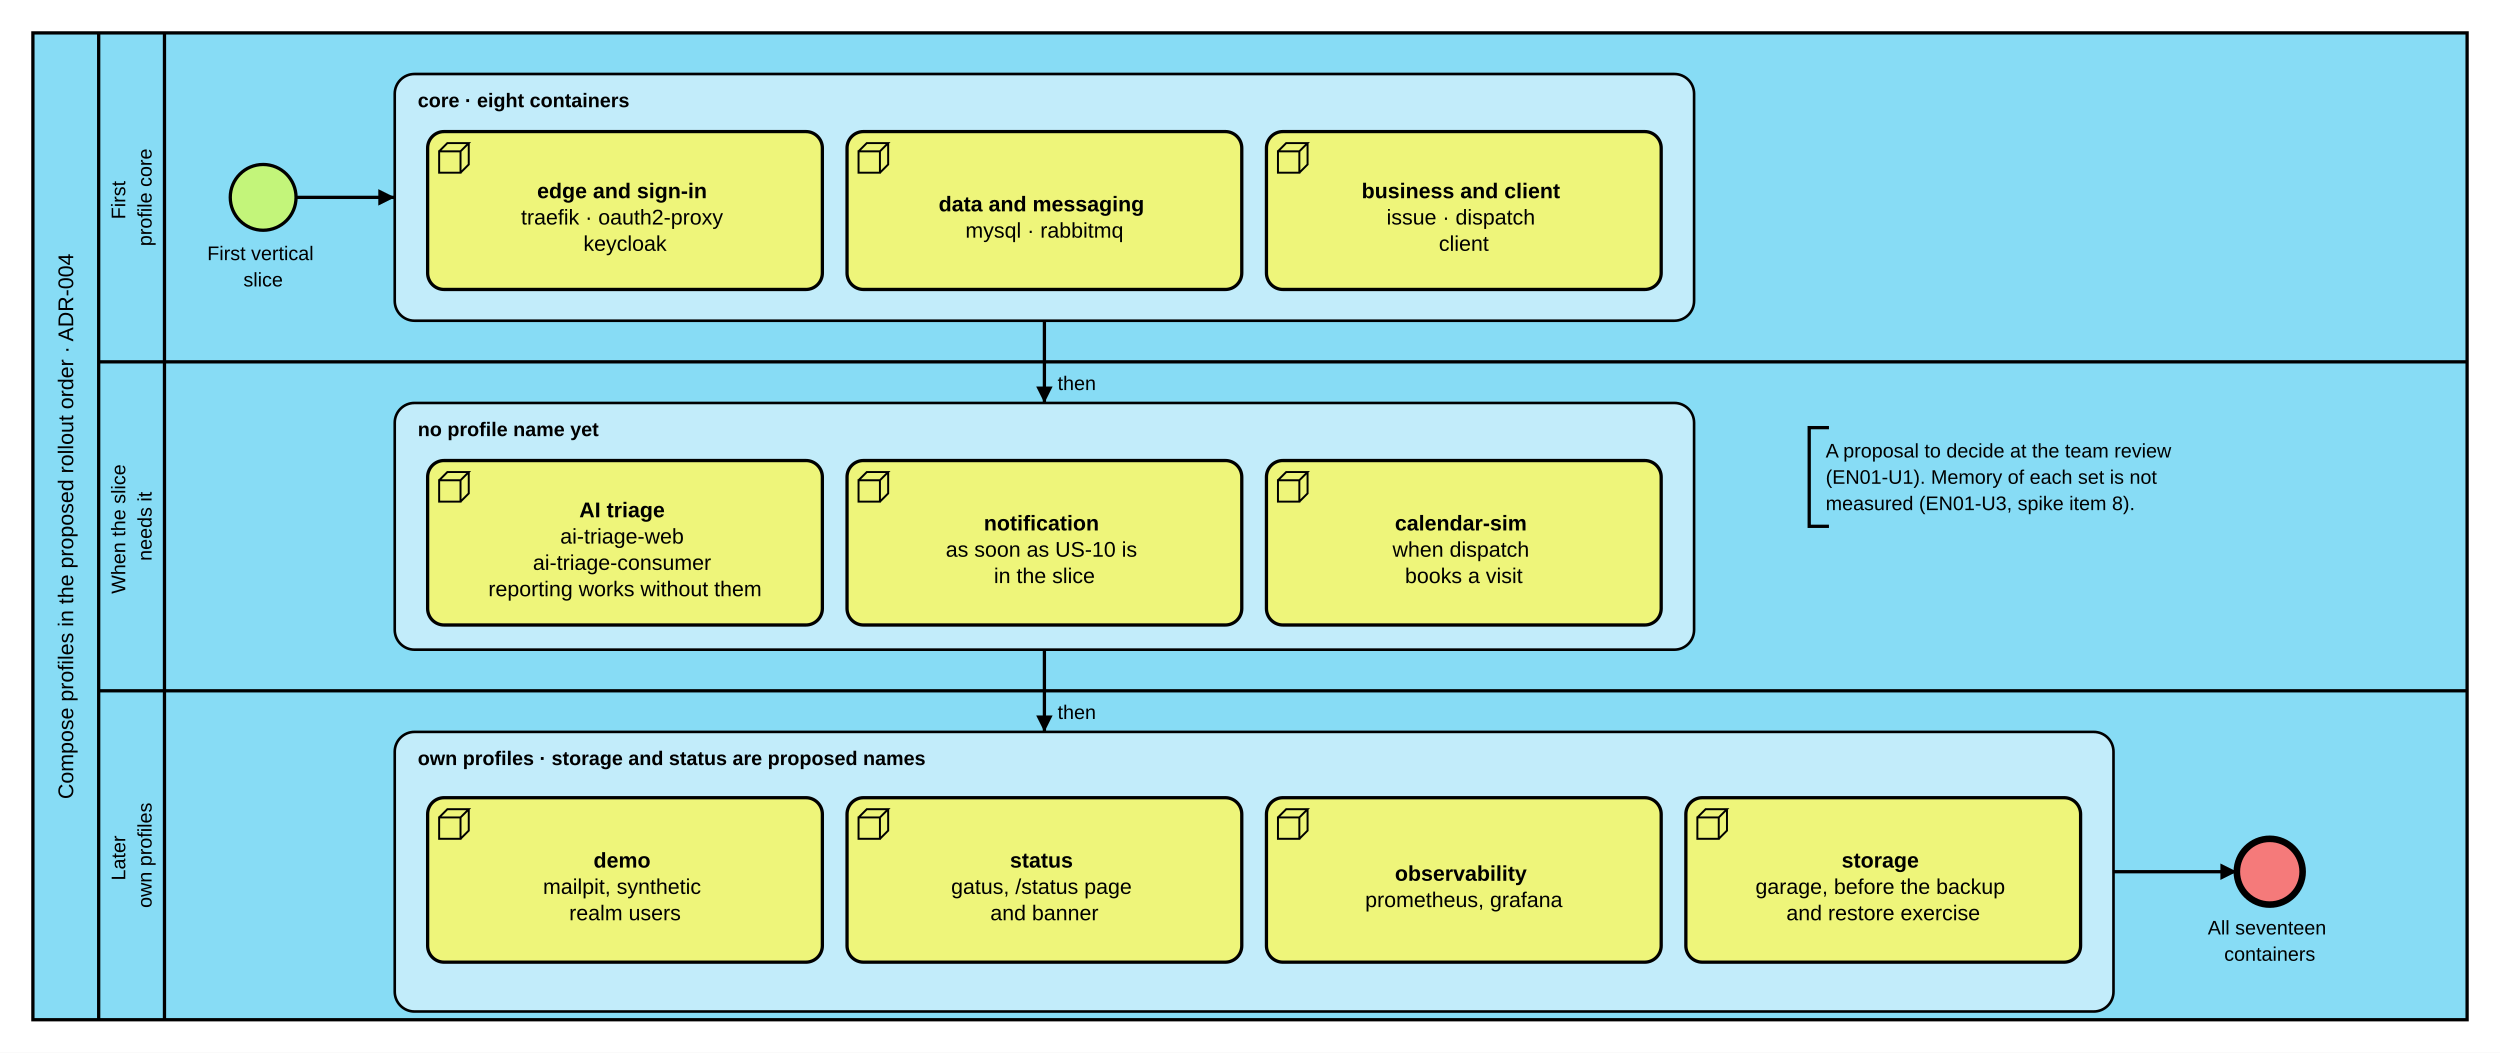
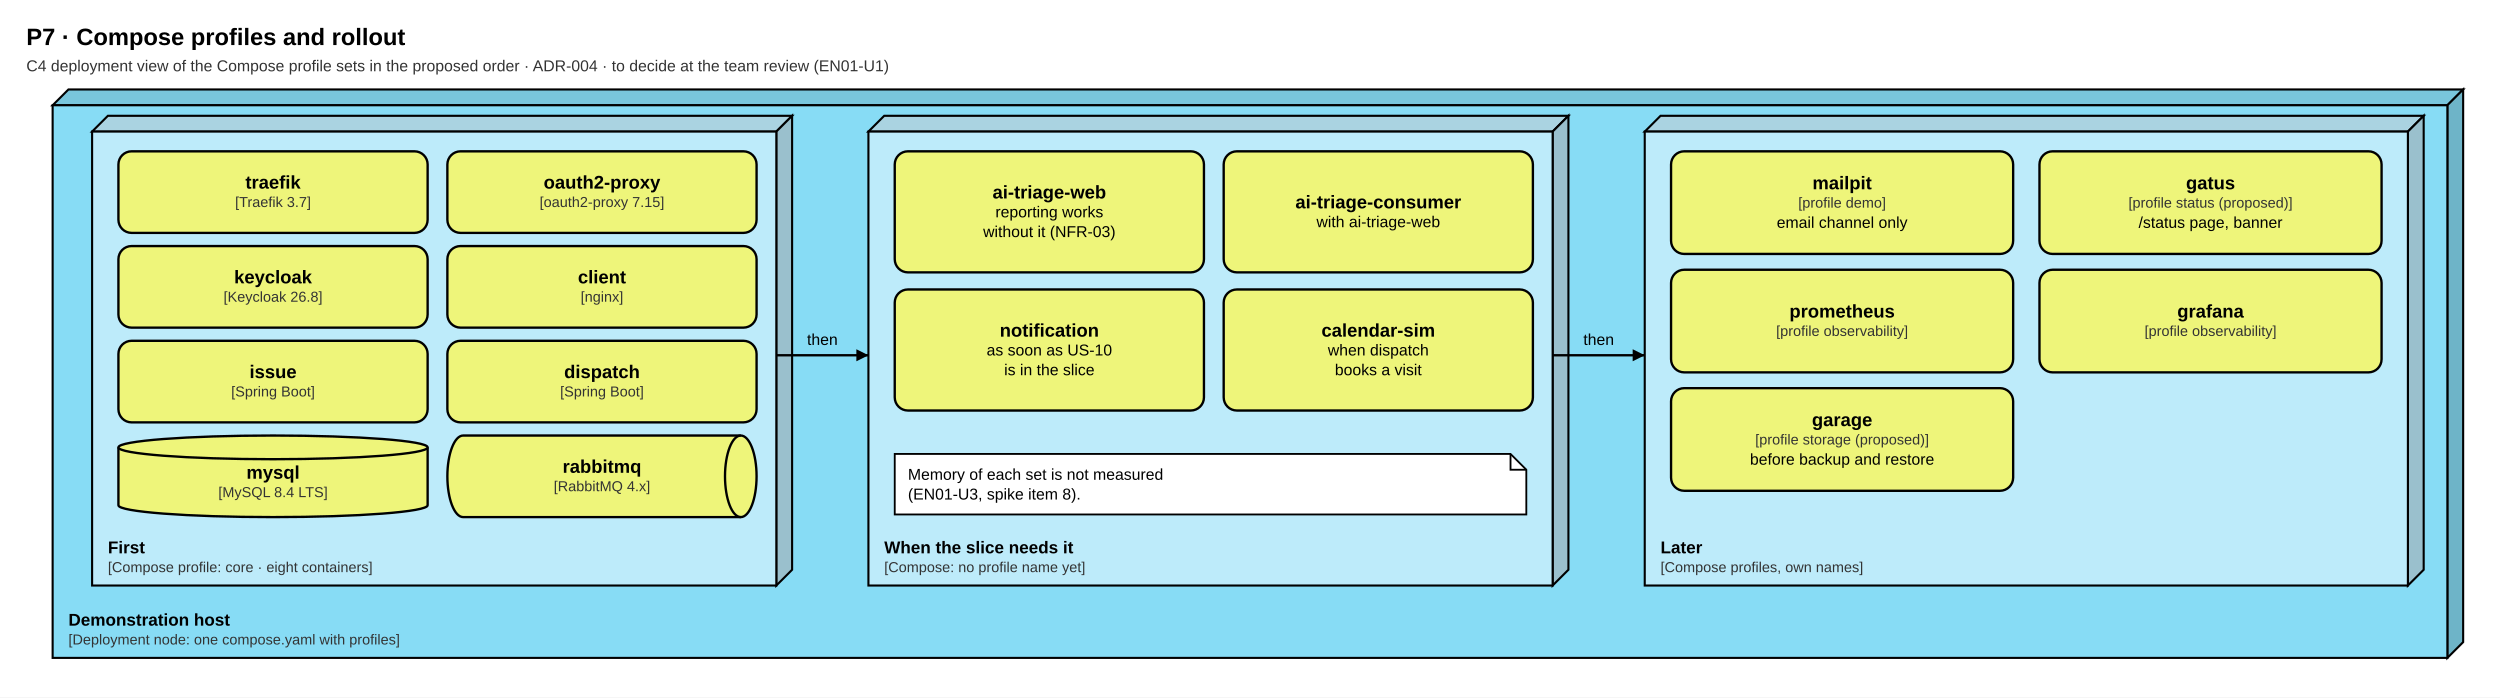
- <svg xmlns="http://www.w3.org/2000/svg" width="1520" height="640" viewBox="0 0 1520 640" font-family="Arial, 'Liberation Sans', Helvetica, sans-serif" fill="#000000">
+ <svg xmlns="http://www.w3.org/2000/svg" width="1900" height="530" viewBox="0 0 1900 530" font-family="Arial, 'Liberation Sans', Helvetica, sans-serif">
  <defs>
-     <marker id="arrow" viewBox="0 0 12 12" refX="11" refY="6" markerWidth="12" markerHeight="12" markerUnits="userSpaceOnUse" orient="auto">
+     <marker id="arrow" viewBox="0 0 12 12" refX="11" refY="6" markerWidth="11" markerHeight="11" markerUnits="userSpaceOnUse" orient="auto">
      <path d="M1 1 L11 6 L1 11 Z" fill="#000000" />
    </marker>
  </defs>
  <rect width="100%" height="100%" fill="#FFFFFF" />
-   <rect x="20" y="20" width="1480" height="600" fill="#87DCF5" stroke="#000000" stroke-width="2" />
-   <path d="M60 20 v600" stroke="#000000" stroke-width="2" />
-   <text x="40.0" y="320.0" font-size="13" text-anchor="middle" dominant-baseline="central" transform="rotate(-90 40.0 320.0)">
-     <tspan x="40.0" dy="0">Compose profiles in the proposed rollout order · ADR-004</tspan>
-   </text>
-   <path d="M100 20 v200" stroke="#000000" stroke-width="2" />
-   <text x="80.0" y="112.0" font-size="12" text-anchor="middle" dominant-baseline="central" transform="rotate(-90 80.0 120.0)">
-     <tspan x="80.0" dy="0">First</tspan>
-     <tspan x="80.0" dy="16">profile core</tspan>
-   </text>
-   <path d="M100 220 v200" stroke="#000000" stroke-width="2" />
-   <text x="80.0" y="312.0" font-size="12" text-anchor="middle" dominant-baseline="central" transform="rotate(-90 80.0 320.0)">
-     <tspan x="80.0" dy="0">When the slice</tspan>
-     <tspan x="80.0" dy="16">needs it</tspan>
-   </text>
-   <path d="M60 220 h1440" stroke="#000000" stroke-width="2" />
-   <path d="M100 420 v200" stroke="#000000" stroke-width="2" />
-   <text x="80.0" y="512.0" font-size="12" text-anchor="middle" dominant-baseline="central" transform="rotate(-90 80.0 520.0)">
-     <tspan x="80.0" dy="0">Later</tspan>
-     <tspan x="80.0" dy="16">own profiles</tspan>
-   </text>
-   <path d="M60 420 h1440" stroke="#000000" stroke-width="2" />
-   <rect x="240" y="45" width="790" height="150" rx="12" fill="#C2ECFA" stroke="#000000" stroke-width="1.6" />
-   <text x="254" y="61.0" font-size="12" text-anchor="start" dominant-baseline="central">
-     <tspan x="254" dy="0" font-weight="bold">core · eight containers</tspan>
-   </text>
-   <rect x="240" y="245" width="790" height="150" rx="12" fill="#C2ECFA" stroke="#000000" stroke-width="1.6" />
-   <text x="254" y="261.0" font-size="12" text-anchor="start" dominant-baseline="central">
-     <tspan x="254" dy="0" font-weight="bold">no profile name yet</tspan>
-   </text>
-   <rect x="240" y="445" width="1045" height="170" rx="12" fill="#C2ECFA" stroke="#000000" stroke-width="1.6" />
-   <text x="254" y="461.0" font-size="12" text-anchor="start" dominant-baseline="central">
-     <tspan x="254" dy="0" font-weight="bold">own profiles · storage and status are proposed names</tspan>
-   </text>
-   <path d="M180 120 L240 120" stroke="#000000" stroke-width="2" fill="none" marker-end="url(#arrow)" />
-   <path d="M635 195 L635 245" stroke="#000000" stroke-width="2" fill="none" marker-end="url(#arrow)" />
-   <text stroke="#87DCF5" stroke-width="5" stroke-linejoin="round" x="643" y="233.0" font-size="12" text-anchor="start" dominant-baseline="central">
-     <tspan x="643" dy="0">then</tspan>
-   </text>
-   <text x="643" y="233.0" font-size="12" text-anchor="start" dominant-baseline="central">
-     <tspan x="643" dy="0">then</tspan>
-   </text>
-   <path d="M635 395 L635 445" stroke="#000000" stroke-width="2" fill="none" marker-end="url(#arrow)" />
-   <text stroke="#87DCF5" stroke-width="5" stroke-linejoin="round" x="643" y="433.0" font-size="12" text-anchor="start" dominant-baseline="central">
-     <tspan x="643" dy="0">then</tspan>
-   </text>
-   <text x="643" y="433.0" font-size="12" text-anchor="start" dominant-baseline="central">
-     <tspan x="643" dy="0">then</tspan>
-   </text>
-   <path d="M1285 530 L1360 530" stroke="#000000" stroke-width="2" fill="none" marker-end="url(#arrow)" />
-   <circle cx="160" cy="120" r="20" fill="#C3F57A" stroke="#000000" stroke-width="2" />
-   <text x="160" y="154.0" font-size="12" text-anchor="middle" dominant-baseline="central">
-     <tspan x="160" dy="0">First vertical</tspan>
-     <tspan x="160" dy="16">slice</tspan>
-   </text>
-   <rect x="260" y="80" width="240" height="96" rx="10" fill="#EEF57A" stroke="#000000" stroke-width="2" />
-   <path d="M267 92 h13 v13 h-13 z M267 92 l5 -5 h13 l-5 5 M280 105 l5 -5 v-13" stroke="#000000" stroke-width="1.2" fill="none" />
-   <text x="380.0" y="116.0" font-size="13" text-anchor="middle" dominant-baseline="central">
-     <tspan x="380.0" dy="0" font-weight="bold">edge and sign-in</tspan>
-     <tspan x="380.0" dy="16">traefik · oauth2-proxy</tspan>
-     <tspan x="380.0" dy="16">keycloak</tspan>
-   </text>
-   <rect x="515" y="80" width="240" height="96" rx="10" fill="#EEF57A" stroke="#000000" stroke-width="2" />
-   <path d="M522 92 h13 v13 h-13 z M522 92 l5 -5 h13 l-5 5 M535 105 l5 -5 v-13" stroke="#000000" stroke-width="1.2" fill="none" />
-   <text x="635.0" y="124.0" font-size="13" text-anchor="middle" dominant-baseline="central">
-     <tspan x="635.0" dy="0" font-weight="bold">data and messaging</tspan>
-     <tspan x="635.0" dy="16">mysql · rabbitmq</tspan>
-   </text>
-   <rect x="770" y="80" width="240" height="96" rx="10" fill="#EEF57A" stroke="#000000" stroke-width="2" />
-   <path d="M777 92 h13 v13 h-13 z M777 92 l5 -5 h13 l-5 5 M790 105 l5 -5 v-13" stroke="#000000" stroke-width="1.2" fill="none" />
-   <text x="890.0" y="116.0" font-size="13" text-anchor="middle" dominant-baseline="central">
-     <tspan x="890.0" dy="0" font-weight="bold">business and client</tspan>
-     <tspan x="890.0" dy="16">issue · dispatch</tspan>
-     <tspan x="890.0" dy="16">client</tspan>
-   </text>
-   <rect x="260" y="280" width="240" height="100" rx="10" fill="#EEF57A" stroke="#000000" stroke-width="2" />
-   <path d="M267 292 h13 v13 h-13 z M267 292 l5 -5 h13 l-5 5 M280 305 l5 -5 v-13" stroke="#000000" stroke-width="1.2" fill="none" />
-   <text x="380.0" y="310.0" font-size="13" text-anchor="middle" dominant-baseline="central">
-     <tspan x="380.0" dy="0" font-weight="bold">AI triage</tspan>
-     <tspan x="380.0" dy="16">ai-triage-web</tspan>
-     <tspan x="380.0" dy="16">ai-triage-consumer</tspan>
-     <tspan x="380.0" dy="16">reporting works without them</tspan>
-   </text>
-   <rect x="515" y="280" width="240" height="100" rx="10" fill="#EEF57A" stroke="#000000" stroke-width="2" />
-   <path d="M522 292 h13 v13 h-13 z M522 292 l5 -5 h13 l-5 5 M535 305 l5 -5 v-13" stroke="#000000" stroke-width="1.2" fill="none" />
-   <text x="635.0" y="318.0" font-size="13" text-anchor="middle" dominant-baseline="central">
-     <tspan x="635.0" dy="0" font-weight="bold">notification</tspan>
-     <tspan x="635.0" dy="16">as soon as US-10 is</tspan>
-     <tspan x="635.0" dy="16">in the slice</tspan>
-   </text>
-   <rect x="770" y="280" width="240" height="100" rx="10" fill="#EEF57A" stroke="#000000" stroke-width="2" />
-   <path d="M777 292 h13 v13 h-13 z M777 292 l5 -5 h13 l-5 5 M790 305 l5 -5 v-13" stroke="#000000" stroke-width="1.2" fill="none" />
-   <text x="890.0" y="318.0" font-size="13" text-anchor="middle" dominant-baseline="central">
-     <tspan x="890.0" dy="0" font-weight="bold">calendar-sim</tspan>
-     <tspan x="890.0" dy="16">when dispatch</tspan>
-     <tspan x="890.0" dy="16">books a visit</tspan>
-   </text>
-   <rect x="260" y="485" width="240" height="100" rx="10" fill="#EEF57A" stroke="#000000" stroke-width="2" />
-   <path d="M267 497 h13 v13 h-13 z M267 497 l5 -5 h13 l-5 5 M280 510 l5 -5 v-13" stroke="#000000" stroke-width="1.2" fill="none" />
-   <text x="380.0" y="523.0" font-size="13" text-anchor="middle" dominant-baseline="central">
-     <tspan x="380.0" dy="0" font-weight="bold">demo</tspan>
-     <tspan x="380.0" dy="16">mailpit, synthetic</tspan>
-     <tspan x="380.0" dy="16">realm users</tspan>
-   </text>
-   <rect x="515" y="485" width="240" height="100" rx="10" fill="#EEF57A" stroke="#000000" stroke-width="2" />
-   <path d="M522 497 h13 v13 h-13 z M522 497 l5 -5 h13 l-5 5 M535 510 l5 -5 v-13" stroke="#000000" stroke-width="1.2" fill="none" />
-   <text x="635.0" y="523.0" font-size="13" text-anchor="middle" dominant-baseline="central">
-     <tspan x="635.0" dy="0" font-weight="bold">status</tspan>
-     <tspan x="635.0" dy="16">gatus, /status page</tspan>
-     <tspan x="635.0" dy="16">and banner</tspan>
-   </text>
-   <rect x="770" y="485" width="240" height="100" rx="10" fill="#EEF57A" stroke="#000000" stroke-width="2" />
-   <path d="M777 497 h13 v13 h-13 z M777 497 l5 -5 h13 l-5 5 M790 510 l5 -5 v-13" stroke="#000000" stroke-width="1.2" fill="none" />
-   <text x="890.0" y="531.0" font-size="13" text-anchor="middle" dominant-baseline="central">
-     <tspan x="890.0" dy="0" font-weight="bold">observability</tspan>
-     <tspan x="890.0" dy="16">prometheus, grafana</tspan>
-   </text>
-   <rect x="1025" y="485" width="240" height="100" rx="10" fill="#EEF57A" stroke="#000000" stroke-width="2" />
-   <path d="M1032 497 h13 v13 h-13 z M1032 497 l5 -5 h13 l-5 5 M1045 510 l5 -5 v-13" stroke="#000000" stroke-width="1.2" fill="none" />
-   <text x="1145.0" y="523.0" font-size="13" text-anchor="middle" dominant-baseline="central">
-     <tspan x="1145.0" dy="0" font-weight="bold">storage</tspan>
-     <tspan x="1145.0" dy="16">garage, before the backup</tspan>
-     <tspan x="1145.0" dy="16">and restore exercise</tspan>
-   </text>
-   <circle cx="1380" cy="530" r="20" fill="#F57A7A" stroke="#000000" stroke-width="4" />
-   <text x="1380" y="564.0" font-size="12" text-anchor="middle" dominant-baseline="central">
-     <tspan x="1380" dy="0">All seventeen</tspan>
-     <tspan x="1380" dy="16">containers</tspan>
-   </text>
-   <path d="M1112 260 H1100 V320 H1112" stroke="#000000" stroke-width="2" fill="none" />
-   <text x="1110" y="274.0" font-size="12" text-anchor="start" dominant-baseline="central">
-     <tspan x="1110" dy="0">A proposal to decide at the team review</tspan>
-     <tspan x="1110" dy="16">(EN01-U1). Memory of each set is not</tspan>
-     <tspan x="1110" dy="16">measured (EN01-U3, spike item 8).</tspan>
-   </text>
+   <path d="M40 80 l12 -12 h1820 l-12 12 z" fill="#79C6DC" stroke="#000000" stroke-width="1.6" />
+   <path d="M1860 80 l12 -12 v420 l-12 12 z" fill="#6EB4C8" stroke="#000000" stroke-width="1.6" />
+   <rect x="40" y="80" width="1820" height="420" fill="#87DCF5" stroke="#000000" stroke-width="1.6" />
+   <text x="52" y="471" font-size="13" font-weight="bold" fill="#000000" text-anchor="start" dominant-baseline="central">Demonstration host</text>
+   <text x="52" y="486" font-size="11" font-weight="normal" fill="#333333" text-anchor="start" dominant-baseline="central">[Deployment node: one compose.yaml with profiles]</text>
+   <path d="M70 100 l12 -12 h520 l-12 12 z" fill="#AAD3E1" stroke="#000000" stroke-width="1.6" />
+   <path d="M590 100 l12 -12 v345 l-12 12 z" fill="#9AC0CD" stroke="#000000" stroke-width="1.6" />
+   <rect x="70" y="100" width="520" height="345" fill="#BDEBFA" stroke="#000000" stroke-width="1.6" />
+   <text x="82" y="416" font-size="13" font-weight="bold" fill="#000000" text-anchor="start" dominant-baseline="central">First</text>
+   <text x="82" y="431" font-size="11" font-weight="normal" fill="#333333" text-anchor="start" dominant-baseline="central">[Compose profile: core · eight containers]</text>
+   <path d="M660 100 l12 -12 h520 l-12 12 z" fill="#AAD3E1" stroke="#000000" stroke-width="1.6" />
+   <path d="M1180 100 l12 -12 v345 l-12 12 z" fill="#9AC0CD" stroke="#000000" stroke-width="1.6" />
+   <rect x="660" y="100" width="520" height="345" fill="#BDEBFA" stroke="#000000" stroke-width="1.6" />
+   <text x="672" y="416" font-size="13" font-weight="bold" fill="#000000" text-anchor="start" dominant-baseline="central">When the slice needs it</text>
+   <text x="672" y="431" font-size="11" font-weight="normal" fill="#333333" text-anchor="start" dominant-baseline="central">[Compose: no profile name yet]</text>
+   <path d="M1250 100 l12 -12 h580 l-12 12 z" fill="#AAD3E1" stroke="#000000" stroke-width="1.6" />
+   <path d="M1830 100 l12 -12 v345 l-12 12 z" fill="#9AC0CD" stroke="#000000" stroke-width="1.6" />
+   <rect x="1250" y="100" width="580" height="345" fill="#BDEBFA" stroke="#000000" stroke-width="1.6" />
+   <text x="1262" y="416" font-size="13" font-weight="bold" fill="#000000" text-anchor="start" dominant-baseline="central">Later</text>
+   <text x="1262" y="431" font-size="11" font-weight="normal" fill="#333333" text-anchor="start" dominant-baseline="central">[Compose profiles, own names]</text>
+   <path d="M590 270 L660 270" stroke="#000000" stroke-width="1.8" fill="none" marker-end="url(#arrow)" />
+   <text stroke="#87DCF5" stroke-width="5" stroke-linejoin="round" x="625" y="258" font-size="12" font-weight="normal" fill="#000000" text-anchor="middle" dominant-baseline="central">then</text>
+   <text x="625" y="258" font-size="12" font-weight="normal" fill="#000000" text-anchor="middle" dominant-baseline="central">then</text>
+   <path d="M1180 270 L1250 270" stroke="#000000" stroke-width="1.8" fill="none" marker-end="url(#arrow)" />
+   <text stroke="#87DCF5" stroke-width="5" stroke-linejoin="round" x="1215" y="258" font-size="12" font-weight="normal" fill="#000000" text-anchor="middle" dominant-baseline="central">then</text>
+   <text x="1215" y="258" font-size="12" font-weight="normal" fill="#000000" text-anchor="middle" dominant-baseline="central">then</text>
+   <text x="20" y="28" font-size="18" font-weight="bold" fill="#000000" text-anchor="start" dominant-baseline="central">P7 · Compose profiles and rollout</text>
+   <text x="20" y="50" font-size="12" font-weight="normal" fill="#333333" text-anchor="start" dominant-baseline="central">C4 deployment view of the Compose profile sets in the proposed order · ADR-004 · to decide at the team review (EN01-U1)</text>
+   <rect x="90" y="115" width="235" height="62" rx="10" fill="#EEF57A" stroke="#000000" stroke-width="1.8" />
+   <text x="207.5" y="138.5" font-size="14" font-weight="bold" fill="#000000" text-anchor="middle" dominant-baseline="central">traefik</text>
+   <text x="207.5" y="153.5" font-size="11" font-weight="normal" fill="#333333" text-anchor="middle" dominant-baseline="central">[Traefik 3.7]</text>
+   <rect x="340" y="115" width="235" height="62" rx="10" fill="#EEF57A" stroke="#000000" stroke-width="1.8" />
+   <text x="457.5" y="138.5" font-size="14" font-weight="bold" fill="#000000" text-anchor="middle" dominant-baseline="central">oauth2-proxy</text>
+   <text x="457.5" y="153.5" font-size="11" font-weight="normal" fill="#333333" text-anchor="middle" dominant-baseline="central">[oauth2-proxy 7.15]</text>
+   <rect x="90" y="187" width="235" height="62" rx="10" fill="#EEF57A" stroke="#000000" stroke-width="1.8" />
+   <text x="207.5" y="210.5" font-size="14" font-weight="bold" fill="#000000" text-anchor="middle" dominant-baseline="central">keycloak</text>
+   <text x="207.5" y="225.5" font-size="11" font-weight="normal" fill="#333333" text-anchor="middle" dominant-baseline="central">[Keycloak 26.8]</text>
+   <rect x="340" y="187" width="235" height="62" rx="10" fill="#EEF57A" stroke="#000000" stroke-width="1.8" />
+   <text x="457.5" y="210.5" font-size="14" font-weight="bold" fill="#000000" text-anchor="middle" dominant-baseline="central">client</text>
+   <text x="457.5" y="225.5" font-size="11" font-weight="normal" fill="#333333" text-anchor="middle" dominant-baseline="central">[nginx]</text>
+   <rect x="90" y="259" width="235" height="62" rx="10" fill="#EEF57A" stroke="#000000" stroke-width="1.8" />
+   <text x="207.5" y="282.5" font-size="14" font-weight="bold" fill="#000000" text-anchor="middle" dominant-baseline="central">issue</text>
+   <text x="207.5" y="297.5" font-size="11" font-weight="normal" fill="#333333" text-anchor="middle" dominant-baseline="central">[Spring Boot]</text>
+   <rect x="340" y="259" width="235" height="62" rx="10" fill="#EEF57A" stroke="#000000" stroke-width="1.8" />
+   <text x="457.5" y="282.5" font-size="14" font-weight="bold" fill="#000000" text-anchor="middle" dominant-baseline="central">dispatch</text>
+   <text x="457.5" y="297.5" font-size="11" font-weight="normal" fill="#333333" text-anchor="middle" dominant-baseline="central">[Spring Boot]</text>
+   <path d="M90 340 a117.5 9 0 0 1 235 0 v44 a117.5 9 0 0 1 -235 0 z" fill="#EEF57A" stroke="#000000" stroke-width="1.8" />
+   <path d="M90 340 a117.5 9 0 0 0 235 0" fill="none" stroke="#000000" stroke-width="1.8" />
+   <text x="207.5" y="359.0" font-size="14" font-weight="bold" fill="#000000" text-anchor="middle" dominant-baseline="central">mysql</text>
+   <text x="207.5" y="374.0" font-size="11" font-weight="normal" fill="#333333" text-anchor="middle" dominant-baseline="central">[MySQL 8.4 LTS]</text>
+   <path d="M352 331 h211 a12 31.0 0 0 1 0 62 h-211 a12 31.0 0 0 1 0 -62 z" fill="#EEF57A" stroke="#000000" stroke-width="1.8" />
+   <path d="M563 331 a12 31.0 0 0 0 0 62" fill="none" stroke="#000000" stroke-width="1.8" />
+   <text x="457.5" y="354.5" font-size="14" font-weight="bold" fill="#000000" text-anchor="middle" dominant-baseline="central">rabbitmq</text>
+   <text x="457.5" y="369.5" font-size="11" font-weight="normal" fill="#333333" text-anchor="middle" dominant-baseline="central">[RabbitMQ 4.x]</text>
+   <rect x="680" y="115" width="235" height="92" rx="10" fill="#EEF57A" stroke="#000000" stroke-width="1.8" />
+   <text x="797.5" y="146.0" font-size="14" font-weight="bold" fill="#000000" text-anchor="middle" dominant-baseline="central">ai-triage-web</text>
+   <text x="797.5" y="161.0" font-size="12" font-weight="normal" fill="#000000" text-anchor="middle" dominant-baseline="central">reporting works</text>
+   <text x="797.5" y="176.0" font-size="12" font-weight="normal" fill="#000000" text-anchor="middle" dominant-baseline="central">without it (NFR-03)</text>
+   <rect x="930" y="115" width="235" height="92" rx="10" fill="#EEF57A" stroke="#000000" stroke-width="1.8" />
+   <text x="1047.5" y="153.5" font-size="14" font-weight="bold" fill="#000000" text-anchor="middle" dominant-baseline="central">ai-triage-consumer</text>
+   <text x="1047.5" y="168.5" font-size="12" font-weight="normal" fill="#000000" text-anchor="middle" dominant-baseline="central">with ai-triage-web</text>
+   <rect x="680" y="220" width="235" height="92" rx="10" fill="#EEF57A" stroke="#000000" stroke-width="1.8" />
+   <text x="797.5" y="251.0" font-size="14" font-weight="bold" fill="#000000" text-anchor="middle" dominant-baseline="central">notification</text>
+   <text x="797.5" y="266.0" font-size="12" font-weight="normal" fill="#000000" text-anchor="middle" dominant-baseline="central">as soon as US-10</text>
+   <text x="797.5" y="281.0" font-size="12" font-weight="normal" fill="#000000" text-anchor="middle" dominant-baseline="central">is in the slice</text>
+   <rect x="930" y="220" width="235" height="92" rx="10" fill="#EEF57A" stroke="#000000" stroke-width="1.8" />
+   <text x="1047.5" y="251.0" font-size="14" font-weight="bold" fill="#000000" text-anchor="middle" dominant-baseline="central">calendar-sim</text>
+   <text x="1047.5" y="266.0" font-size="12" font-weight="normal" fill="#000000" text-anchor="middle" dominant-baseline="central">when dispatch</text>
+   <text x="1047.5" y="281.0" font-size="12" font-weight="normal" fill="#000000" text-anchor="middle" dominant-baseline="central">books a visit</text>
+   <path d="M680 345 h468 l12 12 v34 h-480 z" fill="#FFFFFF" stroke="#000000" stroke-width="1.4" />
+   <path d="M1148 345 v12 h12" fill="none" stroke="#000000" stroke-width="1.4" />
+   <text x="690" y="360.5" font-size="12" font-weight="normal" fill="#000000" text-anchor="start" dominant-baseline="central">Memory of each set is not measured</text>
+   <text x="690" y="375.5" font-size="12" font-weight="normal" fill="#000000" text-anchor="start" dominant-baseline="central">(EN01-U3, spike item 8).</text>
+   <rect x="1270" y="115" width="260" height="78" rx="10" fill="#EEF57A" stroke="#000000" stroke-width="1.8" />
+   <text x="1400.0" y="139.0" font-size="14" font-weight="bold" fill="#000000" text-anchor="middle" dominant-baseline="central">mailpit</text>
+   <text x="1400.0" y="154.0" font-size="11" font-weight="normal" fill="#333333" text-anchor="middle" dominant-baseline="central">[profile demo]</text>
+   <text x="1400.0" y="169.0" font-size="12" font-weight="normal" fill="#000000" text-anchor="middle" dominant-baseline="central">email channel only</text>
+   <rect x="1550" y="115" width="260" height="78" rx="10" fill="#EEF57A" stroke="#000000" stroke-width="1.8" />
+   <text x="1680.0" y="139.0" font-size="14" font-weight="bold" fill="#000000" text-anchor="middle" dominant-baseline="central">gatus</text>
+   <text x="1680.0" y="154.0" font-size="11" font-weight="normal" fill="#333333" text-anchor="middle" dominant-baseline="central">[profile status (proposed)]</text>
+   <text x="1680.0" y="169.0" font-size="12" font-weight="normal" fill="#000000" text-anchor="middle" dominant-baseline="central">/status page, banner</text>
+   <rect x="1270" y="205" width="260" height="78" rx="10" fill="#EEF57A" stroke="#000000" stroke-width="1.8" />
+   <text x="1400.0" y="236.5" font-size="14" font-weight="bold" fill="#000000" text-anchor="middle" dominant-baseline="central">prometheus</text>
+   <text x="1400.0" y="251.5" font-size="11" font-weight="normal" fill="#333333" text-anchor="middle" dominant-baseline="central">[profile observability]</text>
+   <rect x="1550" y="205" width="260" height="78" rx="10" fill="#EEF57A" stroke="#000000" stroke-width="1.8" />
+   <text x="1680.0" y="236.5" font-size="14" font-weight="bold" fill="#000000" text-anchor="middle" dominant-baseline="central">grafana</text>
+   <text x="1680.0" y="251.5" font-size="11" font-weight="normal" fill="#333333" text-anchor="middle" dominant-baseline="central">[profile observability]</text>
+   <rect x="1270" y="295" width="260" height="78" rx="10" fill="#EEF57A" stroke="#000000" stroke-width="1.8" />
+   <text x="1400.0" y="319.0" font-size="14" font-weight="bold" fill="#000000" text-anchor="middle" dominant-baseline="central">garage</text>
+   <text x="1400.0" y="334.0" font-size="11" font-weight="normal" fill="#333333" text-anchor="middle" dominant-baseline="central">[profile storage (proposed)]</text>
+   <text x="1400.0" y="349.0" font-size="12" font-weight="normal" fill="#000000" text-anchor="middle" dominant-baseline="central">before backup and restore</text>
</svg>
